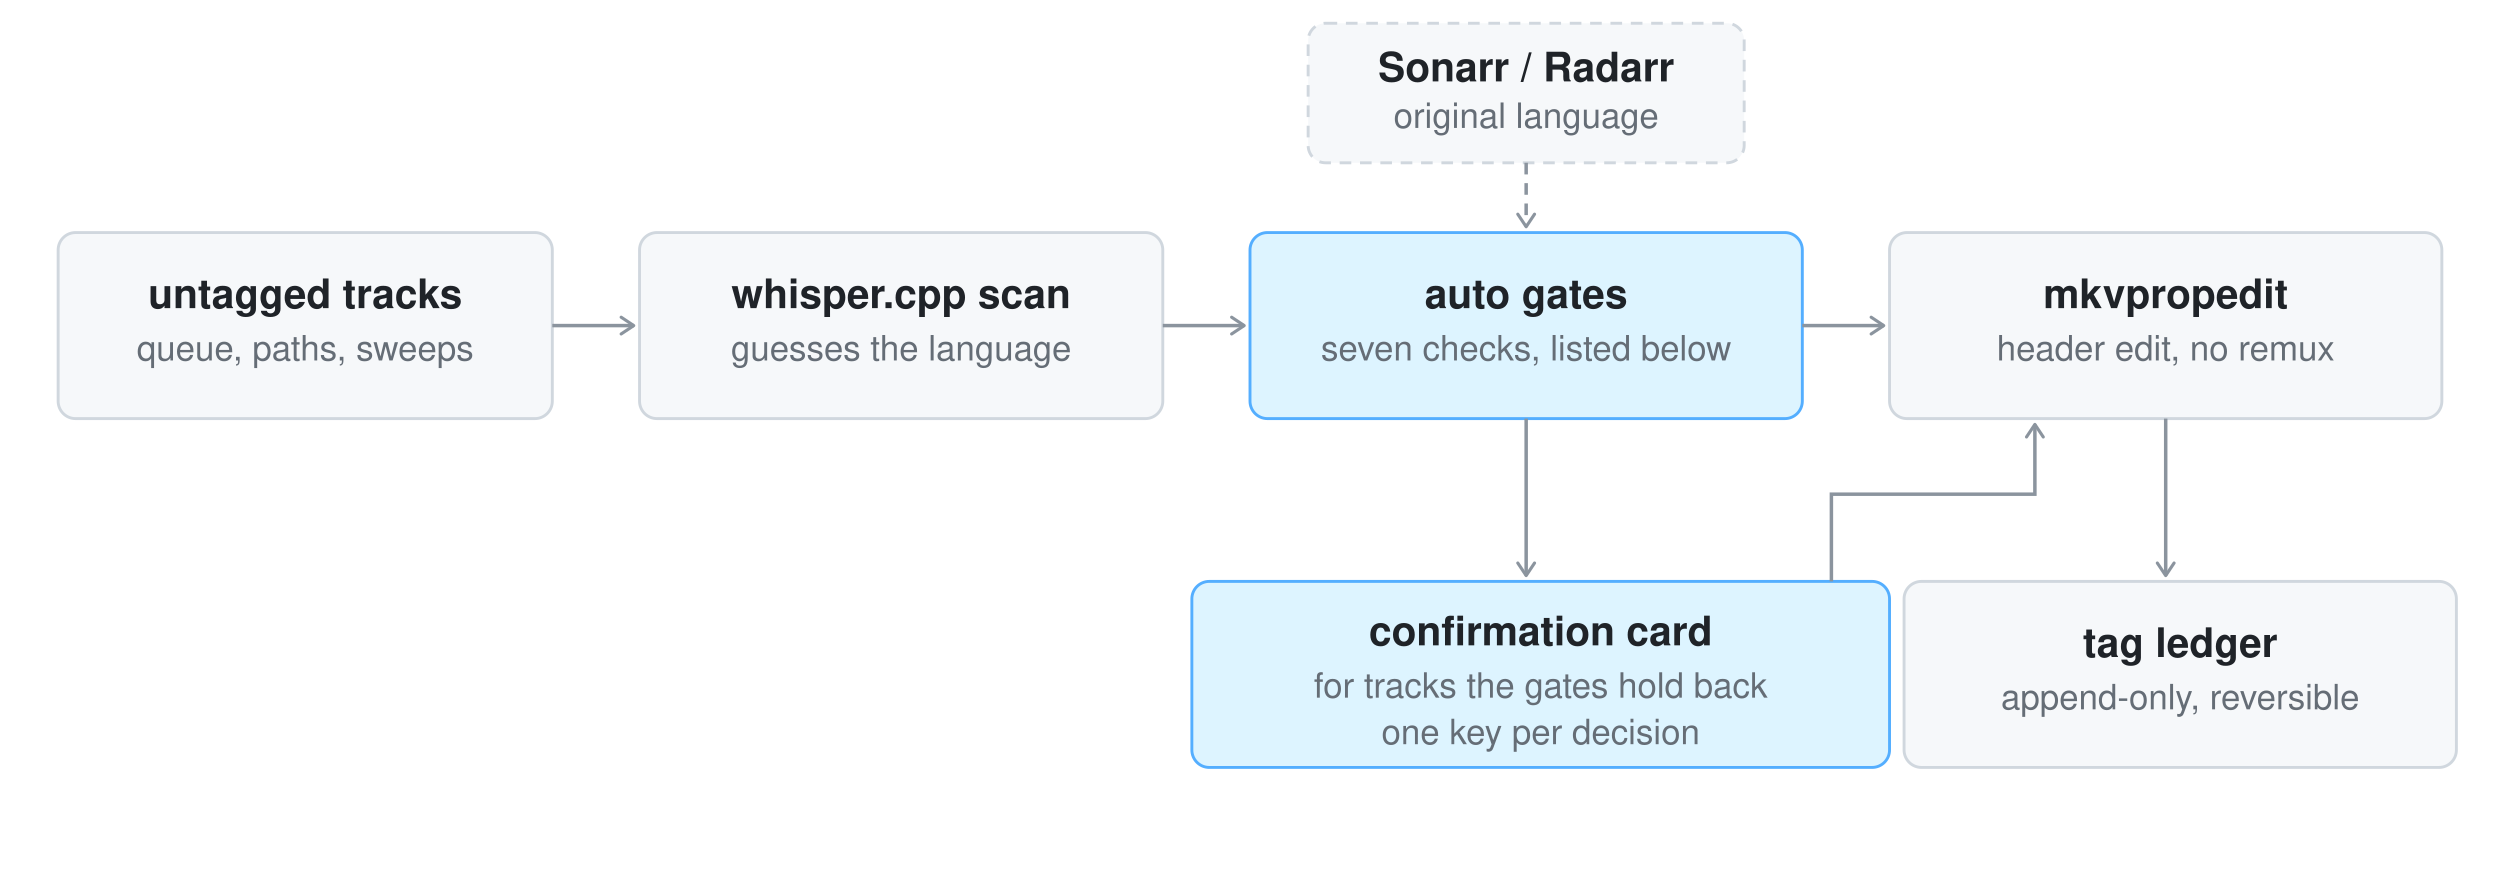
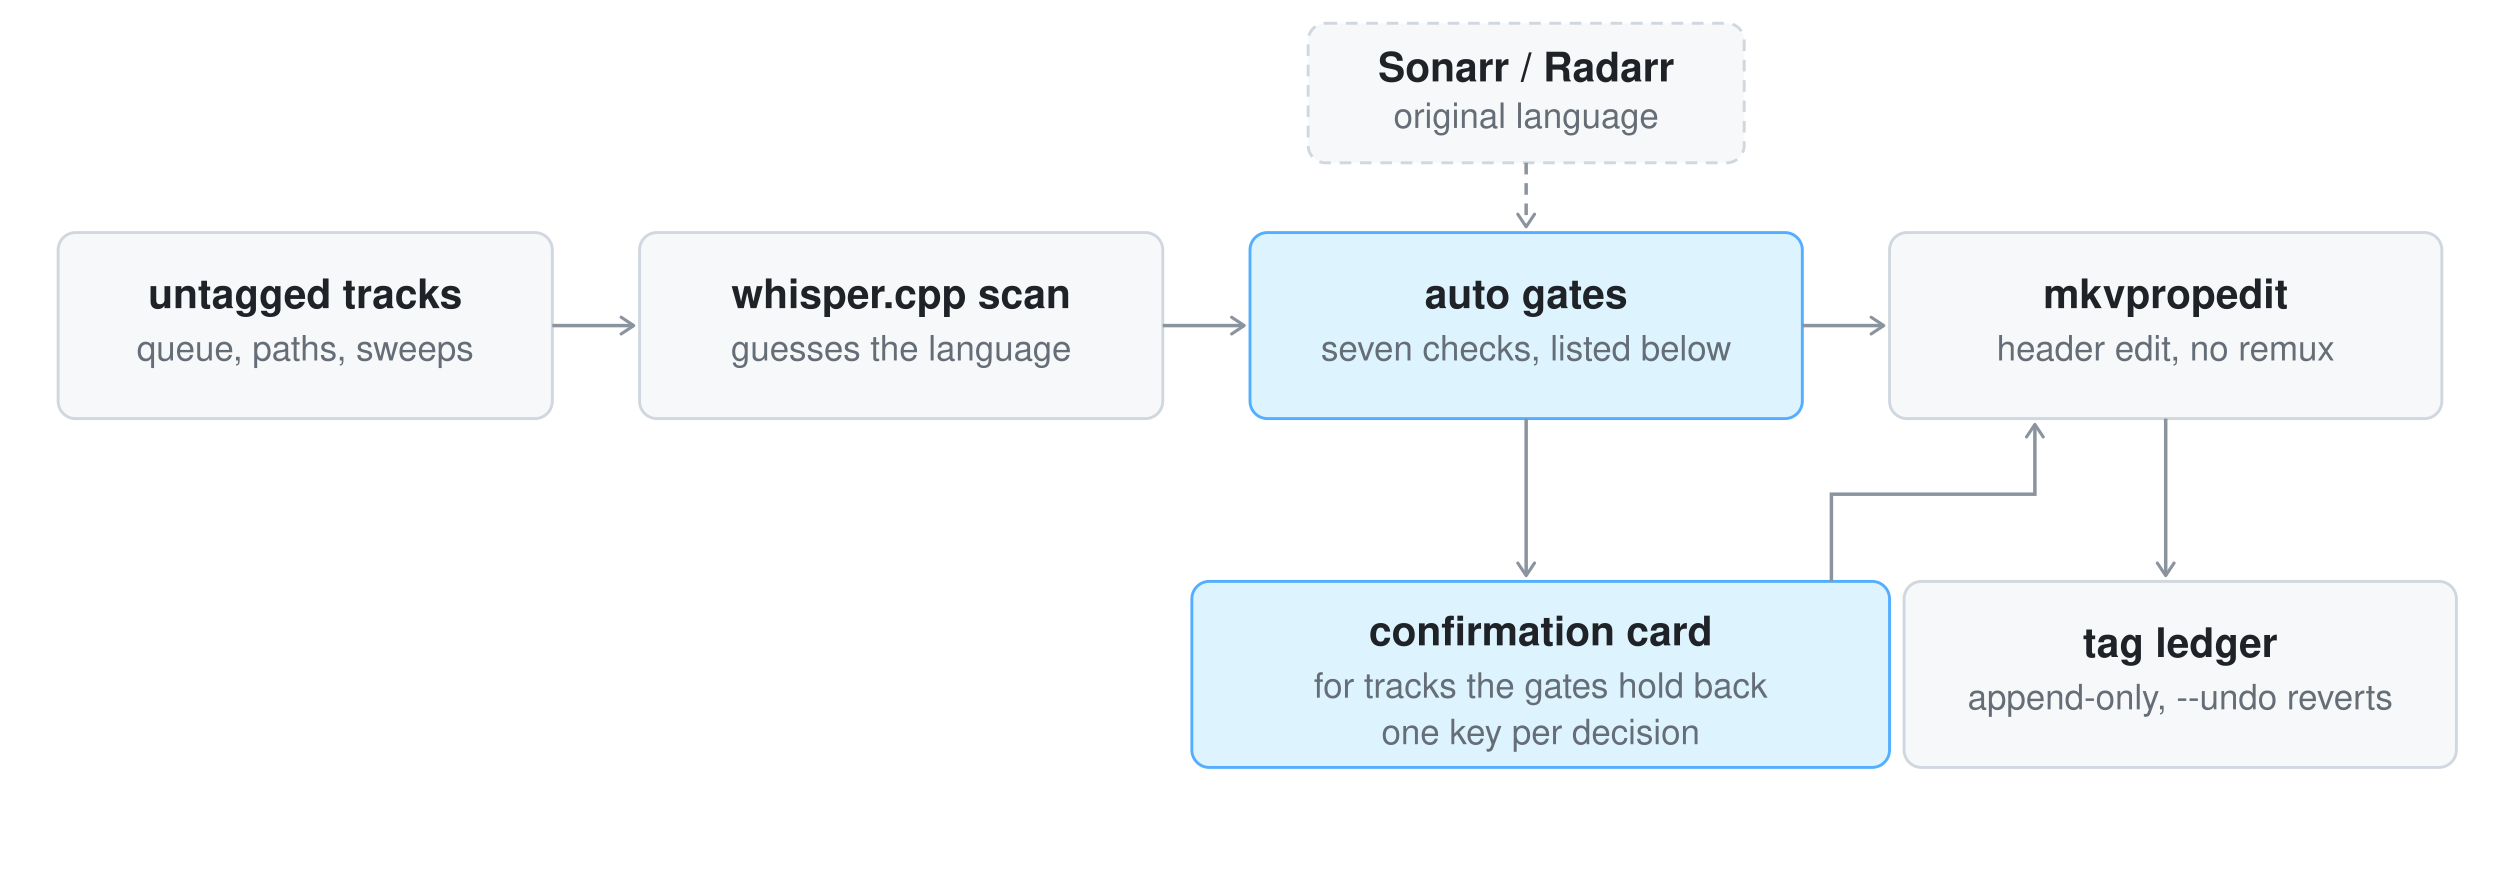
<svg xmlns="http://www.w3.org/2000/svg" viewBox="0 0 860 300" font-family="-apple-system, 'Segoe UI', Helvetica, Arial, sans-serif" role="img" aria-label="Pipeline: untagged tracks are scanned by whisper.cpp, checked against the auto gates, and tagged by mkvpropedit; gate failures go to an interactive confirmation card; every tag lands in the ledger">
  <defs>
    <marker id="arrow" viewBox="0 0 10 10" refX="8" refY="5" markerWidth="6" markerHeight="6" orient="auto-start-reverse">
      <path d="M2 1L8 5L2 9" fill="none" stroke="#8b949e" stroke-width="1.5" stroke-linecap="round" stroke-linejoin="round" />
    </marker>
  </defs>
  <g stroke="#d0d7de" stroke-width="1" fill="#f6f8fa">
    <rect x="450" y="8" width="150" height="48" rx="6" stroke-dasharray="4 3" />
    <rect x="20" y="80" width="170" height="64" rx="6" />
    <rect x="220" y="80" width="180" height="64" rx="6" />
    <rect x="650" y="80" width="190" height="64" rx="6" />
    <rect x="655" y="200" width="190" height="64" rx="6" />
  </g>
  <g stroke="#54aeff" stroke-width="1" fill="#ddf4ff">
    <rect x="430" y="80" width="190" height="64" rx="6" />
    <rect x="410" y="200" width="240" height="64" rx="6" />
  </g>
  <g font-size="14" font-weight="600" fill="#1f2328" text-anchor="middle">
    <text x="525" y="28">Sonarr / Radarr</text>
    <text x="105" y="106">untagged tracks</text>
    <text x="310" y="106">whisper.cpp scan</text>
    <text x="525" y="106">auto gates</text>
    <text x="745" y="106">mkvpropedit</text>
    <text x="530" y="222">confirmation card</text>
    <text x="750" y="226">tag ledger</text>
  </g>
  <g font-size="12" fill="#656d76" text-anchor="middle">
    <text x="525" y="44">original language</text>
    <text x="105" y="124">queue, paths, sweeps</text>
    <text x="310" y="124">guesses the language</text>
    <text x="525" y="124">seven checks, listed below</text>
    <text x="745" y="124">header edit, no remux</text>
    <text x="530" y="240">for tracks the gates hold back</text>
    <text x="530" y="256">one key per decision</text>
-     <text x="750" y="244">append-only, reversible</text>
+     <text x="750" y="244">append-only, --undo reverts</text>
  </g>
  <g stroke="#8b949e" stroke-width="1.2" fill="none" marker-end="url(#arrow)">
    <path d="M190 112 H218" />
    <path d="M400 112 H428" />
    <path d="M620 112 H648" />
    <path d="M525 56 V78" stroke-dasharray="4 3" />
    <path d="M525 144 V198" />
    <path d="M630 200 V170 H700 V146" />
    <path d="M745 144 V198" />
  </g>
</svg>
